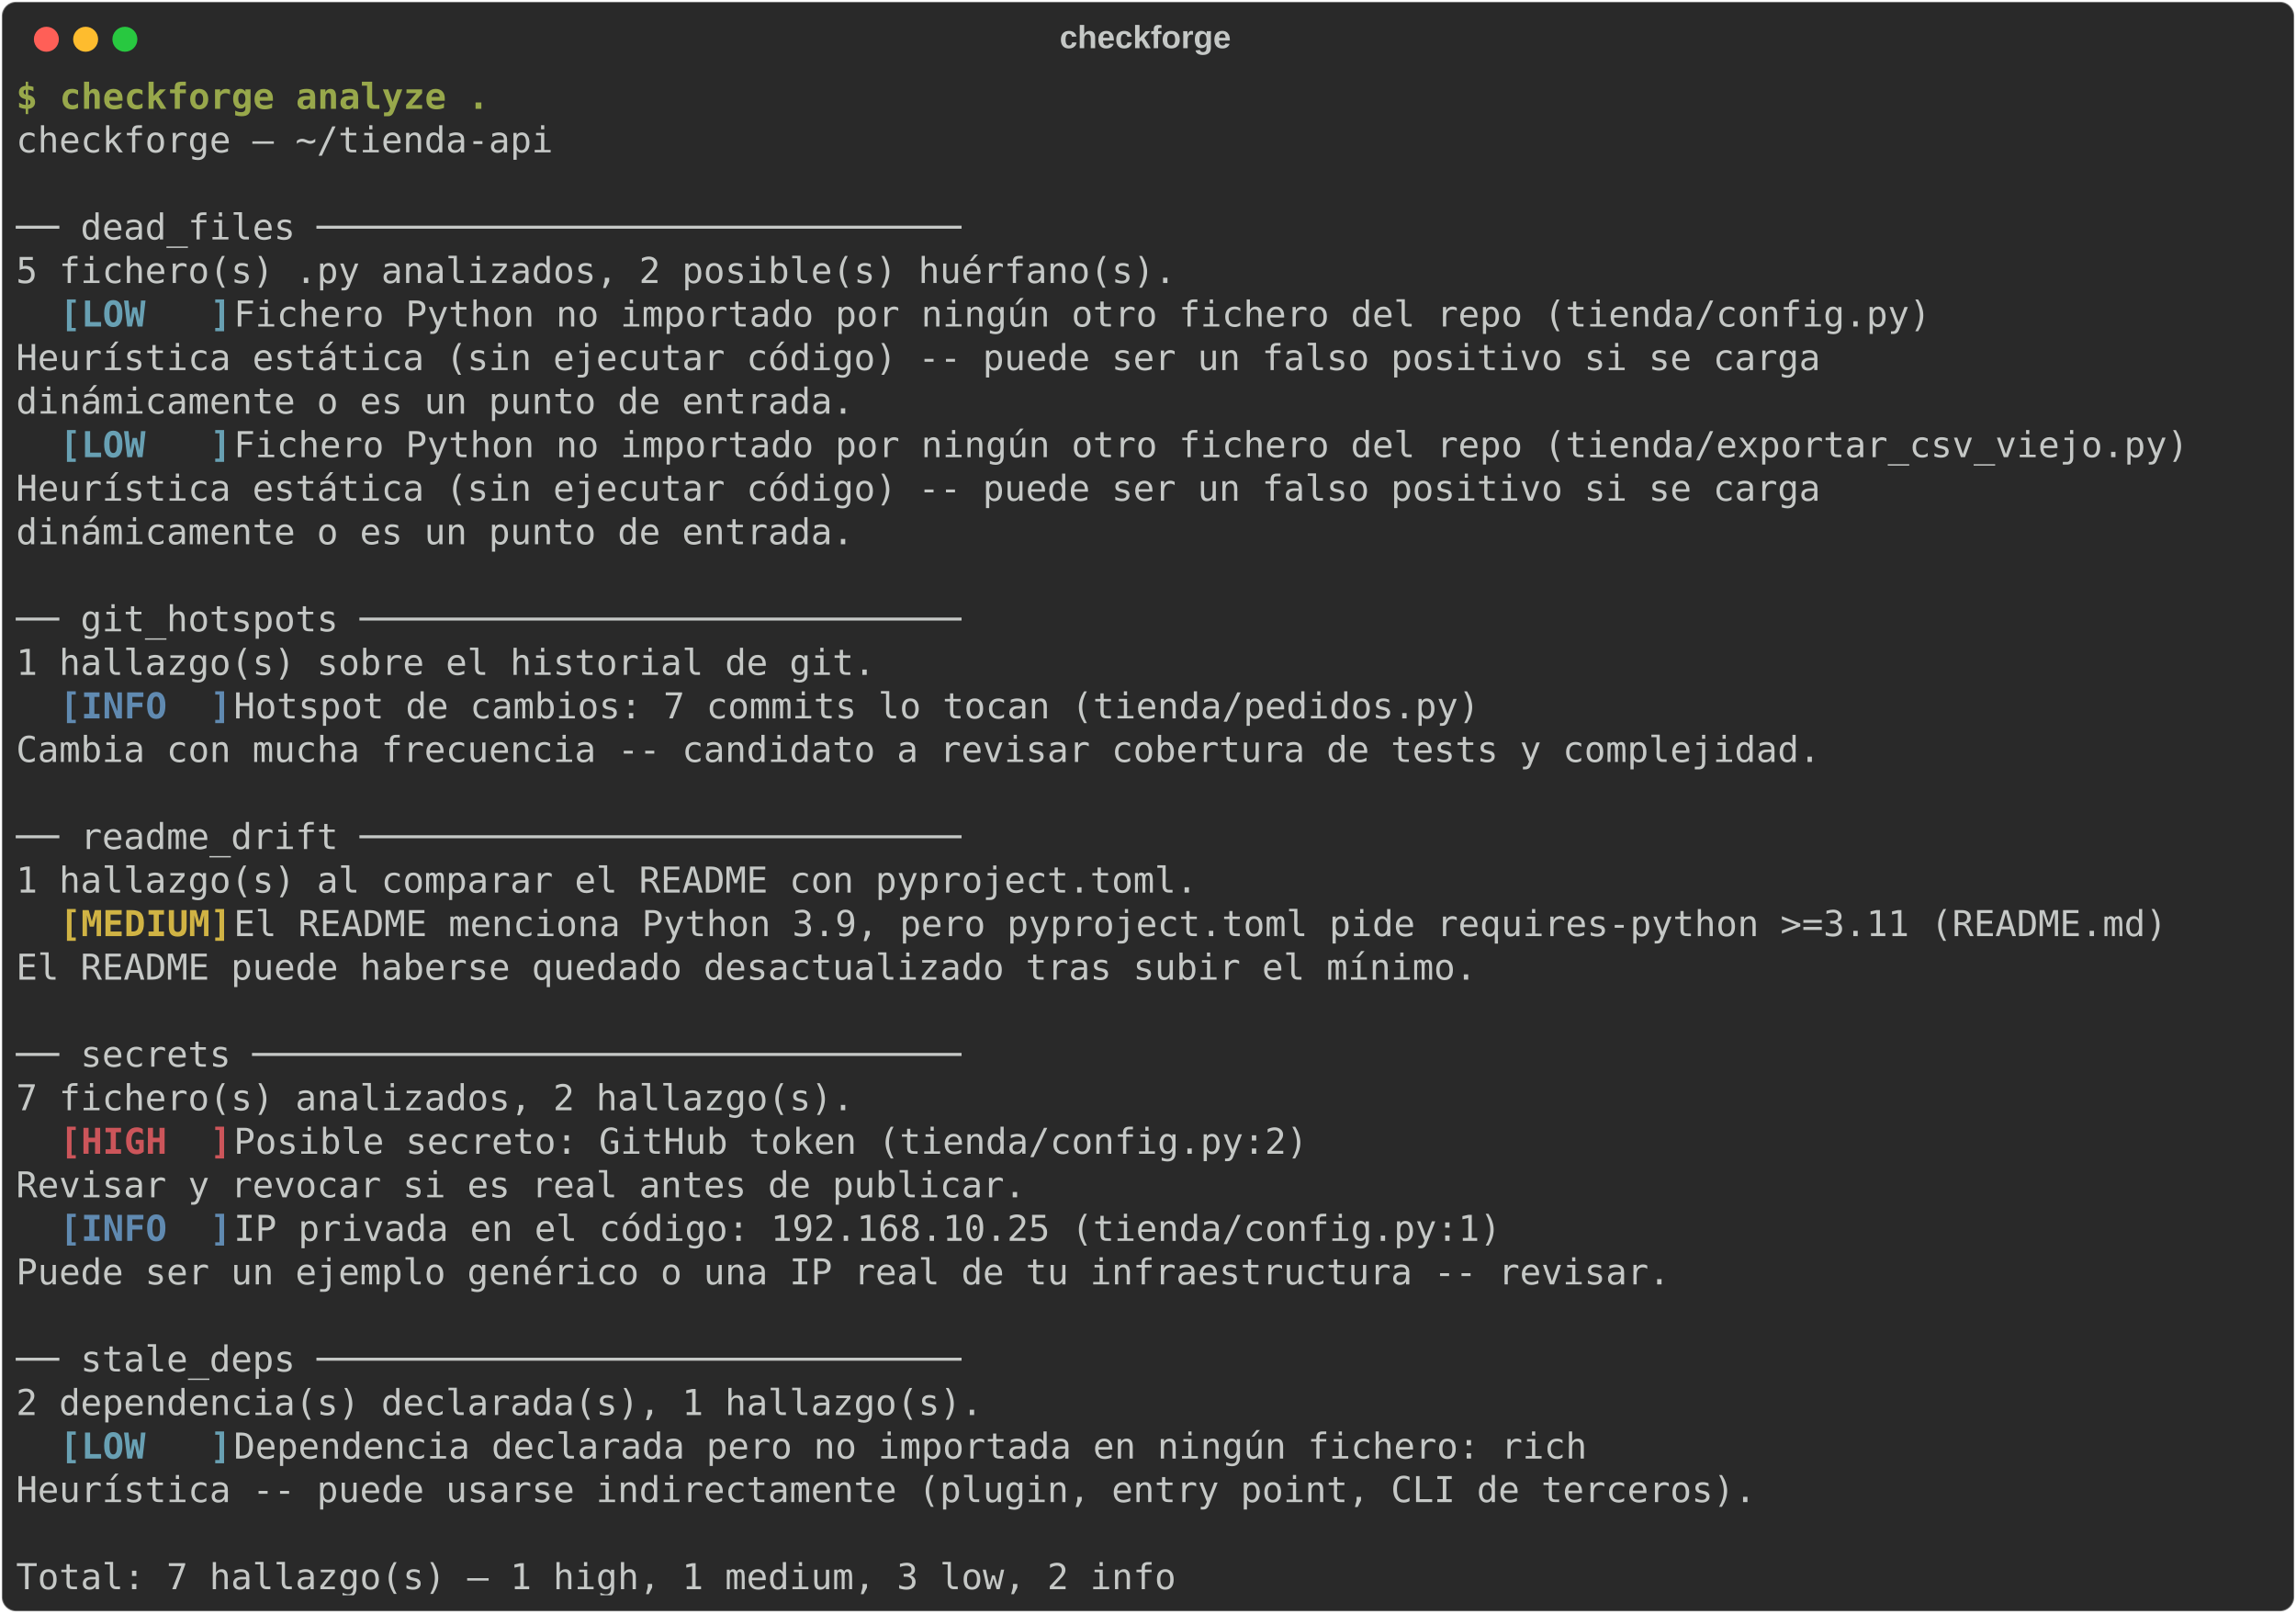
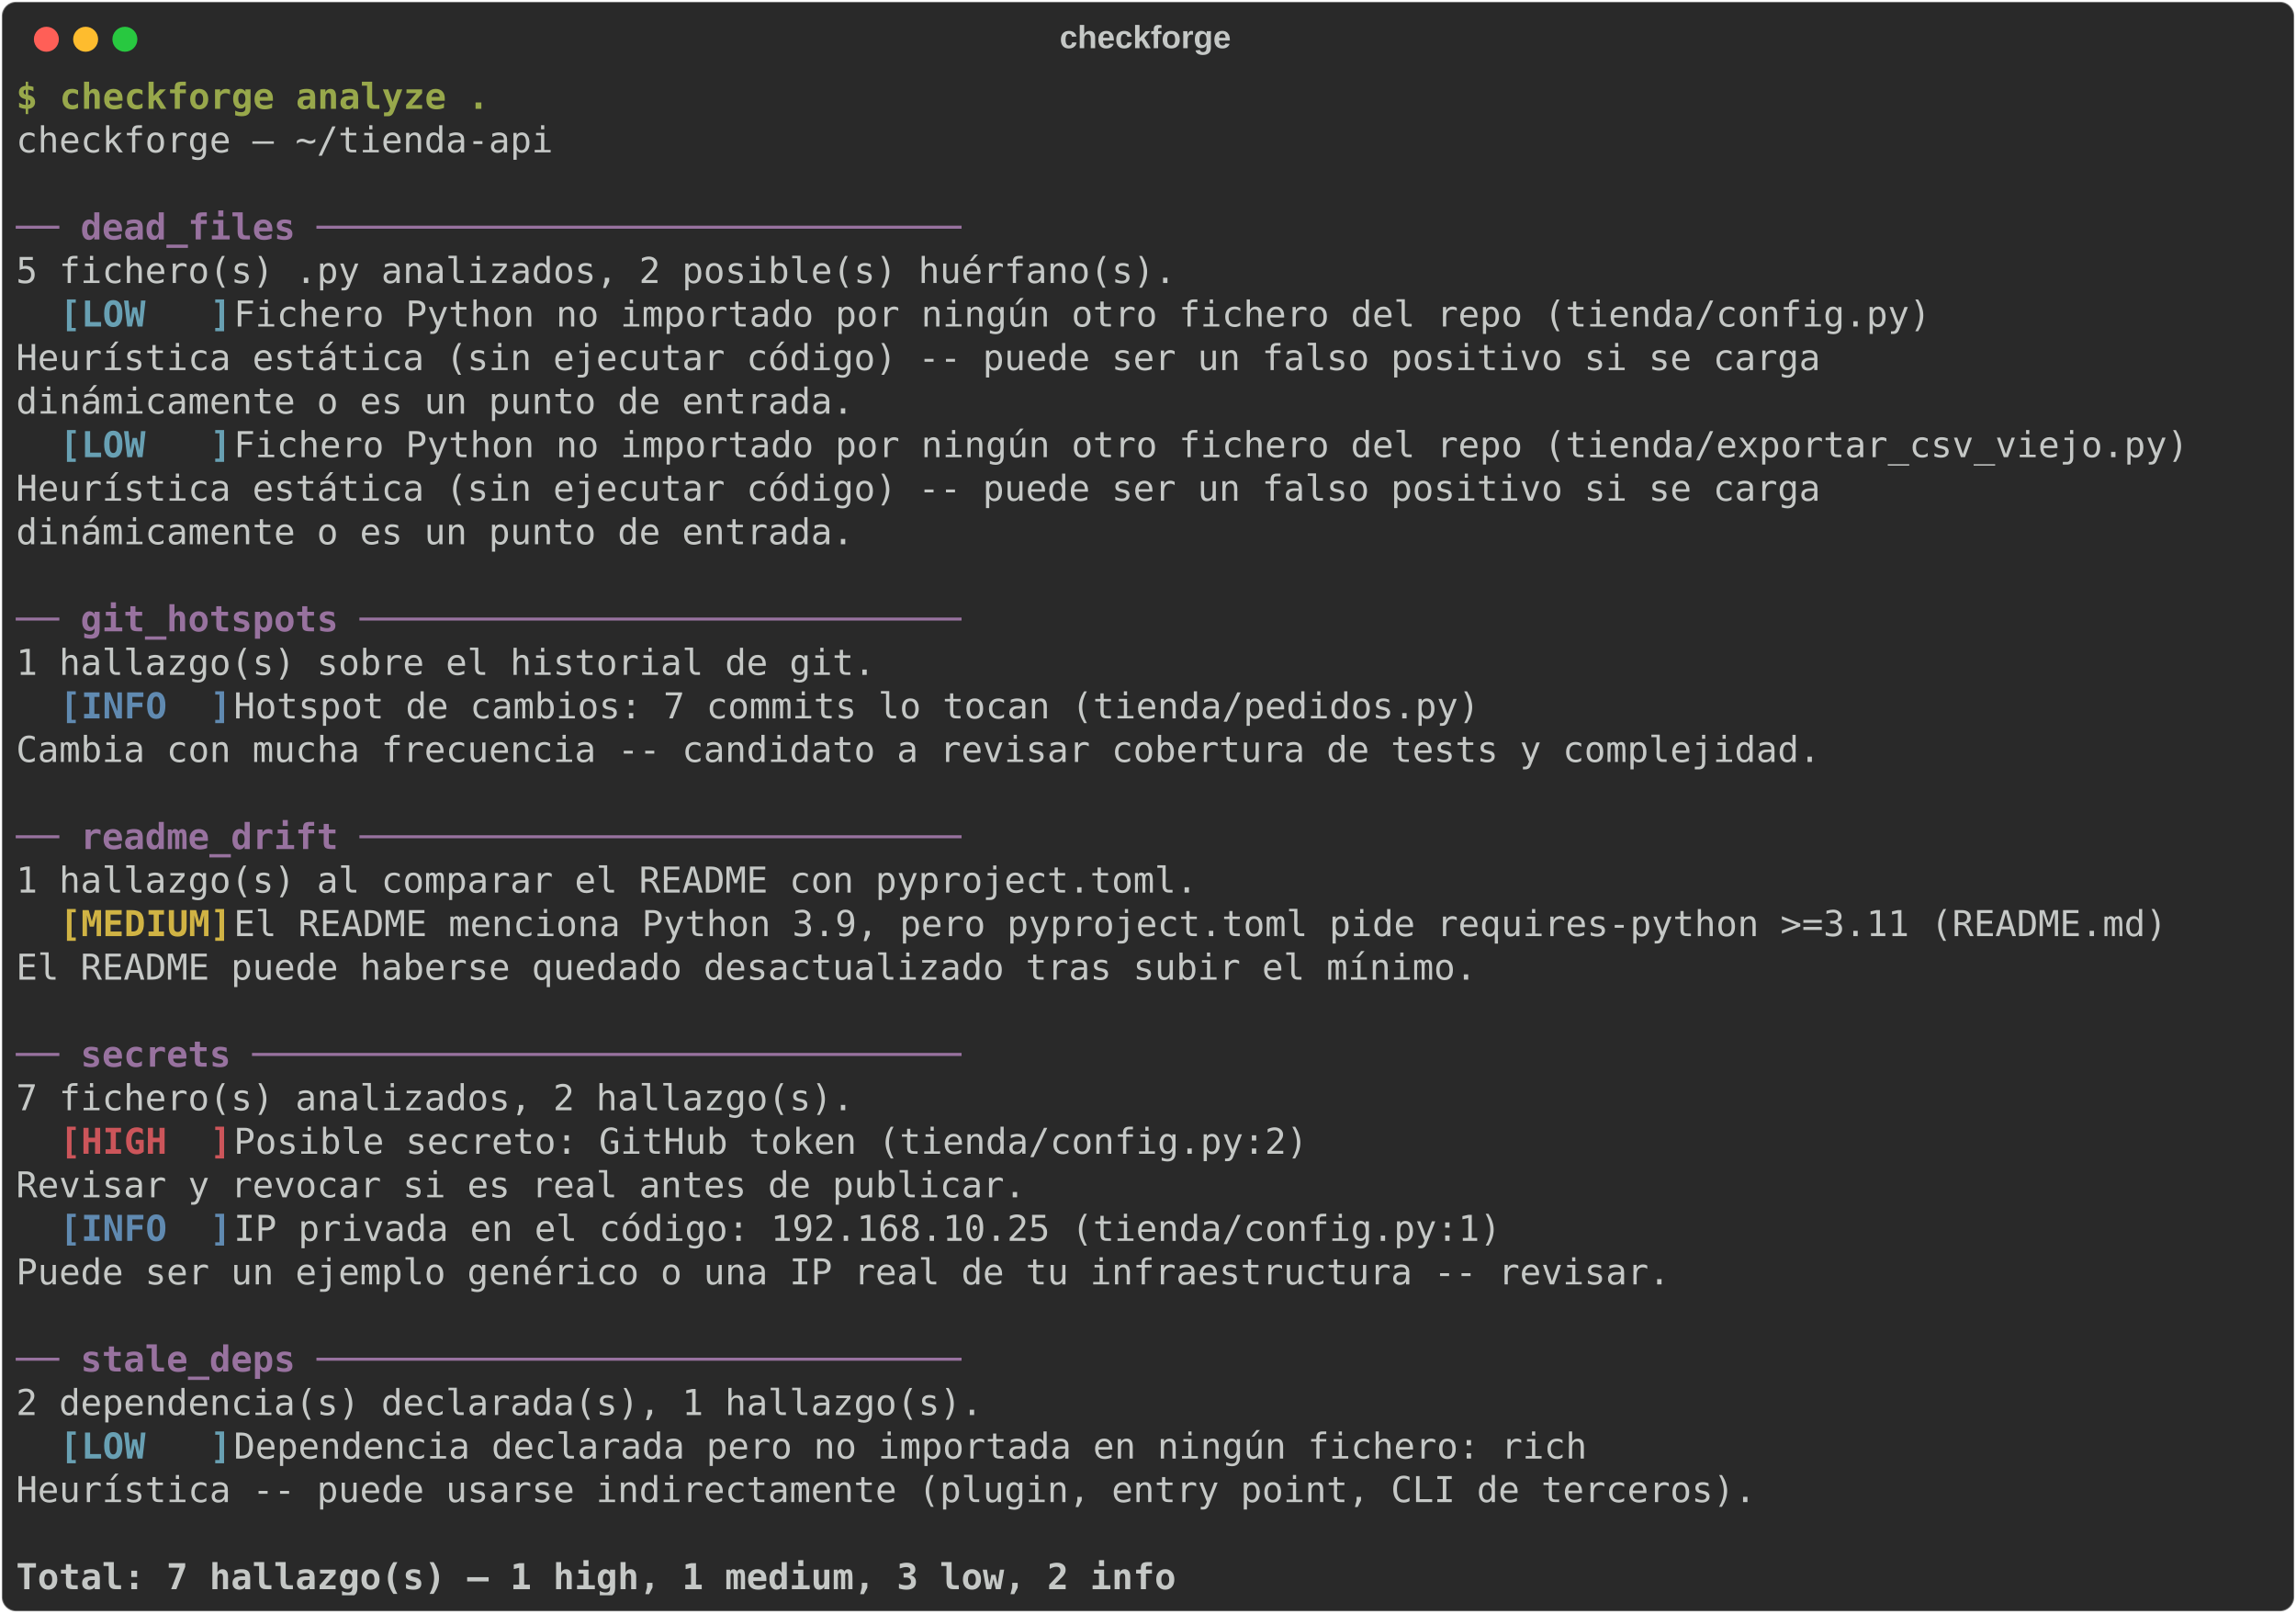
<svg xmlns="http://www.w3.org/2000/svg" class="rich-terminal" viewBox="0 0 1287 904.0">
  <style>
    text { font-variant-ligatures: none; }

    @font-face {
        font-family: "Fira Code";
        src: local("FiraCode-Regular"),
                url("https://cdnjs.cloudflare.com/ajax/libs/firacode/6.2.0/woff2/FiraCode-Regular.woff2") format("woff2"),
                url("https://cdnjs.cloudflare.com/ajax/libs/firacode/6.2.0/woff/FiraCode-Regular.woff") format("woff");
        font-style: normal;
        font-weight: 400;
    }
    @font-face {
        font-family: "Fira Code";
        src: local("FiraCode-Bold"),
                url("https://cdnjs.cloudflare.com/ajax/libs/firacode/6.2.0/woff2/FiraCode-Bold.woff2") format("woff2"),
                url("https://cdnjs.cloudflare.com/ajax/libs/firacode/6.2.0/woff/FiraCode-Bold.woff") format("woff");
        font-style: bold;
        font-weight: 700;
    }

-     .terminal-3741176404-matrix {
+     .terminal-86589573-matrix {
        font-family: Fira Code, monospace;
        font-size: 20px;
        line-height: 24.4px;
        font-variant-east-asian: full-width;
    }

-     .terminal-3741176404-title {
+     .terminal-86589573-title {
        font-size: 18px;
        font-weight: bold;
        font-family: arial;
    }

-     .terminal-3741176404-r1 { fill: #98a84b;font-weight: bold }
- .terminal-3741176404-r2 { fill: #c5c8c6 }
- .terminal-3741176404-r3 { fill: #68a0b3;font-weight: bold }
- .terminal-3741176404-r4 { fill: #608ab1;font-weight: bold }
- .terminal-3741176404-r5 { fill: #d0b344;font-weight: bold }
- .terminal-3741176404-r6 { fill: #cc555a;font-weight: bold }
+     .terminal-86589573-r1 { fill: #98a84b;font-weight: bold }
+ .terminal-86589573-r2 { fill: #c5c8c6 }
+ .terminal-86589573-r3 { fill: #98729f;font-weight: bold }
+ .terminal-86589573-r4 { fill: #68a0b3;font-weight: bold }
+ .terminal-86589573-r5 { fill: #608ab1;font-weight: bold }
+ .terminal-86589573-r6 { fill: #d0b344;font-weight: bold }
+ .terminal-86589573-r7 { fill: #cc555a;font-weight: bold }
+ .terminal-86589573-r8 { fill: #c5c8c6;font-weight: bold }
    </style>
  <defs>
-     <clipPath id="terminal-3741176404-clip-terminal">
+     <clipPath id="terminal-86589573-clip-terminal">
      <rect x="0" y="0" width="1267.8" height="853.0" />
    </clipPath>
-     <clipPath id="terminal-3741176404-line-0">
+     <clipPath id="terminal-86589573-line-0">
      <rect x="0" y="1.5" width="1268.8" height="24.65" />
    </clipPath>
-     <clipPath id="terminal-3741176404-line-1">
+     <clipPath id="terminal-86589573-line-1">
      <rect x="0" y="25.9" width="1268.8" height="24.65" />
    </clipPath>
-     <clipPath id="terminal-3741176404-line-2">
+     <clipPath id="terminal-86589573-line-2">
      <rect x="0" y="50.3" width="1268.8" height="24.65" />
    </clipPath>
-     <clipPath id="terminal-3741176404-line-3">
+     <clipPath id="terminal-86589573-line-3">
      <rect x="0" y="74.7" width="1268.8" height="24.65" />
    </clipPath>
-     <clipPath id="terminal-3741176404-line-4">
+     <clipPath id="terminal-86589573-line-4">
      <rect x="0" y="99.1" width="1268.8" height="24.65" />
    </clipPath>
-     <clipPath id="terminal-3741176404-line-5">
+     <clipPath id="terminal-86589573-line-5">
      <rect x="0" y="123.5" width="1268.8" height="24.65" />
    </clipPath>
-     <clipPath id="terminal-3741176404-line-6">
+     <clipPath id="terminal-86589573-line-6">
      <rect x="0" y="147.9" width="1268.8" height="24.65" />
    </clipPath>
-     <clipPath id="terminal-3741176404-line-7">
+     <clipPath id="terminal-86589573-line-7">
      <rect x="0" y="172.3" width="1268.8" height="24.65" />
    </clipPath>
-     <clipPath id="terminal-3741176404-line-8">
+     <clipPath id="terminal-86589573-line-8">
      <rect x="0" y="196.7" width="1268.8" height="24.65" />
    </clipPath>
-     <clipPath id="terminal-3741176404-line-9">
+     <clipPath id="terminal-86589573-line-9">
      <rect x="0" y="221.1" width="1268.8" height="24.65" />
    </clipPath>
-     <clipPath id="terminal-3741176404-line-10">
+     <clipPath id="terminal-86589573-line-10">
      <rect x="0" y="245.5" width="1268.8" height="24.65" />
    </clipPath>
-     <clipPath id="terminal-3741176404-line-11">
+     <clipPath id="terminal-86589573-line-11">
      <rect x="0" y="269.9" width="1268.8" height="24.65" />
    </clipPath>
-     <clipPath id="terminal-3741176404-line-12">
+     <clipPath id="terminal-86589573-line-12">
      <rect x="0" y="294.3" width="1268.8" height="24.65" />
    </clipPath>
-     <clipPath id="terminal-3741176404-line-13">
+     <clipPath id="terminal-86589573-line-13">
      <rect x="0" y="318.7" width="1268.8" height="24.65" />
    </clipPath>
-     <clipPath id="terminal-3741176404-line-14">
+     <clipPath id="terminal-86589573-line-14">
      <rect x="0" y="343.1" width="1268.8" height="24.65" />
    </clipPath>
-     <clipPath id="terminal-3741176404-line-15">
+     <clipPath id="terminal-86589573-line-15">
      <rect x="0" y="367.5" width="1268.8" height="24.65" />
    </clipPath>
-     <clipPath id="terminal-3741176404-line-16">
+     <clipPath id="terminal-86589573-line-16">
      <rect x="0" y="391.9" width="1268.8" height="24.65" />
    </clipPath>
-     <clipPath id="terminal-3741176404-line-17">
+     <clipPath id="terminal-86589573-line-17">
      <rect x="0" y="416.3" width="1268.8" height="24.65" />
    </clipPath>
-     <clipPath id="terminal-3741176404-line-18">
+     <clipPath id="terminal-86589573-line-18">
      <rect x="0" y="440.7" width="1268.8" height="24.65" />
    </clipPath>
-     <clipPath id="terminal-3741176404-line-19">
+     <clipPath id="terminal-86589573-line-19">
      <rect x="0" y="465.1" width="1268.8" height="24.65" />
    </clipPath>
-     <clipPath id="terminal-3741176404-line-20">
+     <clipPath id="terminal-86589573-line-20">
      <rect x="0" y="489.5" width="1268.8" height="24.65" />
    </clipPath>
-     <clipPath id="terminal-3741176404-line-21">
+     <clipPath id="terminal-86589573-line-21">
      <rect x="0" y="513.9" width="1268.8" height="24.65" />
    </clipPath>
-     <clipPath id="terminal-3741176404-line-22">
+     <clipPath id="terminal-86589573-line-22">
      <rect x="0" y="538.3" width="1268.8" height="24.65" />
    </clipPath>
-     <clipPath id="terminal-3741176404-line-23">
+     <clipPath id="terminal-86589573-line-23">
      <rect x="0" y="562.7" width="1268.8" height="24.65" />
    </clipPath>
-     <clipPath id="terminal-3741176404-line-24">
+     <clipPath id="terminal-86589573-line-24">
      <rect x="0" y="587.1" width="1268.8" height="24.65" />
    </clipPath>
-     <clipPath id="terminal-3741176404-line-25">
+     <clipPath id="terminal-86589573-line-25">
      <rect x="0" y="611.5" width="1268.8" height="24.65" />
    </clipPath>
-     <clipPath id="terminal-3741176404-line-26">
+     <clipPath id="terminal-86589573-line-26">
      <rect x="0" y="635.9" width="1268.8" height="24.65" />
    </clipPath>
-     <clipPath id="terminal-3741176404-line-27">
+     <clipPath id="terminal-86589573-line-27">
      <rect x="0" y="660.3" width="1268.8" height="24.65" />
    </clipPath>
-     <clipPath id="terminal-3741176404-line-28">
+     <clipPath id="terminal-86589573-line-28">
      <rect x="0" y="684.7" width="1268.8" height="24.65" />
    </clipPath>
-     <clipPath id="terminal-3741176404-line-29">
+     <clipPath id="terminal-86589573-line-29">
      <rect x="0" y="709.1" width="1268.8" height="24.65" />
    </clipPath>
-     <clipPath id="terminal-3741176404-line-30">
+     <clipPath id="terminal-86589573-line-30">
      <rect x="0" y="733.5" width="1268.8" height="24.65" />
    </clipPath>
-     <clipPath id="terminal-3741176404-line-31">
+     <clipPath id="terminal-86589573-line-31">
      <rect x="0" y="757.9" width="1268.8" height="24.65" />
    </clipPath>
-     <clipPath id="terminal-3741176404-line-32">
+     <clipPath id="terminal-86589573-line-32">
      <rect x="0" y="782.3" width="1268.8" height="24.65" />
    </clipPath>
-     <clipPath id="terminal-3741176404-line-33">
+     <clipPath id="terminal-86589573-line-33">
      <rect x="0" y="806.7" width="1268.8" height="24.65" />
    </clipPath>
  </defs>
  <rect fill="#292929" stroke="rgba(255,255,255,0.35)" stroke-width="1" x="1" y="1" width="1285" height="902" rx="8" />
-   <text class="terminal-3741176404-title" fill="#c5c8c6" text-anchor="middle" x="642" y="27">checkforge</text>
+   <text class="terminal-86589573-title" fill="#c5c8c6" text-anchor="middle" x="642" y="27">checkforge</text>
  <g transform="translate(26,22)">
    <circle cx="0" cy="0" r="7" fill="#ff5f57" />
    <circle cx="22" cy="0" r="7" fill="#febc2e" />
    <circle cx="44" cy="0" r="7" fill="#28c840" />
  </g>
-   <g transform="translate(9, 41)" clip-path="url(#terminal-3741176404-clip-terminal)">
-     <g class="terminal-3741176404-matrix">
-       <text class="terminal-3741176404-r1" x="0" y="20" textLength="24.4" clip-path="url(#terminal-3741176404-line-0)">$ </text>
-       <text class="terminal-3741176404-r1" x="24.4" y="20" textLength="244" clip-path="url(#terminal-3741176404-line-0)">checkforge analyze .</text>
-       <text class="terminal-3741176404-r2" x="1268.8" y="20" textLength="12.2" clip-path="url(#terminal-3741176404-line-0)">
- </text>
-       <text class="terminal-3741176404-r2" x="0" y="44.4" textLength="305" clip-path="url(#terminal-3741176404-line-1)">checkforge — ~/tienda-api</text>
-       <text class="terminal-3741176404-r2" x="1268.8" y="44.4" textLength="12.2" clip-path="url(#terminal-3741176404-line-1)">
- </text>
-       <text class="terminal-3741176404-r2" x="1268.8" y="68.8" textLength="12.2" clip-path="url(#terminal-3741176404-line-2)">
- </text>
-       <text class="terminal-3741176404-r2" x="0" y="93.2" textLength="536.8" clip-path="url(#terminal-3741176404-line-3)">── dead_files ──────────────────────────────</text>
-       <text class="terminal-3741176404-r2" x="1268.8" y="93.2" textLength="12.2" clip-path="url(#terminal-3741176404-line-3)">
- </text>
-       <text class="terminal-3741176404-r2" x="0" y="117.6" textLength="683.2" clip-path="url(#terminal-3741176404-line-4)">  5 fichero(s) .py analizados, 2 posible(s) huérfano(s).</text>
-       <text class="terminal-3741176404-r2" x="1268.8" y="117.6" textLength="12.2" clip-path="url(#terminal-3741176404-line-4)">
- </text>
-       <text class="terminal-3741176404-r3" x="24.4" y="142" textLength="97.6" clip-path="url(#terminal-3741176404-line-5)">[LOW   ]</text>
-       <text class="terminal-3741176404-r2" x="122" y="142" textLength="976" clip-path="url(#terminal-3741176404-line-5)"> Fichero Python no importado por ningún otro fichero del repo (tienda/config.py)</text>
-       <text class="terminal-3741176404-r2" x="1268.8" y="142" textLength="12.2" clip-path="url(#terminal-3741176404-line-5)">
- </text>
-       <text class="terminal-3741176404-r2" x="0" y="166.4" textLength="1171.2" clip-path="url(#terminal-3741176404-line-6)">           Heurística estática (sin ejecutar código) -- puede ser un falso positivo si se carga </text>
-       <text class="terminal-3741176404-r2" x="1268.8" y="166.4" textLength="12.2" clip-path="url(#terminal-3741176404-line-6)">
- </text>
-       <text class="terminal-3741176404-r2" x="0" y="190.8" textLength="475.8" clip-path="url(#terminal-3741176404-line-7)">dinámicamente o es un punto de entrada.</text>
-       <text class="terminal-3741176404-r2" x="1268.8" y="190.8" textLength="12.2" clip-path="url(#terminal-3741176404-line-7)">
- </text>
-       <text class="terminal-3741176404-r3" x="24.4" y="215.2" textLength="97.6" clip-path="url(#terminal-3741176404-line-8)">[LOW   ]</text>
-       <text class="terminal-3741176404-r2" x="122" y="215.2" textLength="1122.4" clip-path="url(#terminal-3741176404-line-8)"> Fichero Python no importado por ningún otro fichero del repo (tienda/exportar_csv_viejo.py)</text>
-       <text class="terminal-3741176404-r2" x="1268.8" y="215.2" textLength="12.2" clip-path="url(#terminal-3741176404-line-8)">
- </text>
-       <text class="terminal-3741176404-r2" x="0" y="239.6" textLength="1171.2" clip-path="url(#terminal-3741176404-line-9)">           Heurística estática (sin ejecutar código) -- puede ser un falso positivo si se carga </text>
-       <text class="terminal-3741176404-r2" x="1268.8" y="239.6" textLength="12.2" clip-path="url(#terminal-3741176404-line-9)">
- </text>
-       <text class="terminal-3741176404-r2" x="0" y="264" textLength="475.8" clip-path="url(#terminal-3741176404-line-10)">dinámicamente o es un punto de entrada.</text>
-       <text class="terminal-3741176404-r2" x="1268.8" y="264" textLength="12.2" clip-path="url(#terminal-3741176404-line-10)">
- </text>
-       <text class="terminal-3741176404-r2" x="1268.8" y="288.4" textLength="12.2" clip-path="url(#terminal-3741176404-line-11)">
- </text>
-       <text class="terminal-3741176404-r2" x="0" y="312.8" textLength="536.8" clip-path="url(#terminal-3741176404-line-12)">── git_hotspots ────────────────────────────</text>
-       <text class="terminal-3741176404-r2" x="1268.8" y="312.8" textLength="12.2" clip-path="url(#terminal-3741176404-line-12)">
- </text>
-       <text class="terminal-3741176404-r2" x="0" y="337.2" textLength="512.4" clip-path="url(#terminal-3741176404-line-13)">  1 hallazgo(s) sobre el historial de git.</text>
-       <text class="terminal-3741176404-r2" x="1268.8" y="337.2" textLength="12.2" clip-path="url(#terminal-3741176404-line-13)">
- </text>
-       <text class="terminal-3741176404-r4" x="24.4" y="361.6" textLength="97.6" clip-path="url(#terminal-3741176404-line-14)">[INFO  ]</text>
-       <text class="terminal-3741176404-r2" x="122" y="361.6" textLength="719.8" clip-path="url(#terminal-3741176404-line-14)"> Hotspot de cambios: 7 commits lo tocan (tienda/pedidos.py)</text>
-       <text class="terminal-3741176404-r2" x="1268.8" y="361.6" textLength="12.2" clip-path="url(#terminal-3741176404-line-14)">
- </text>
-       <text class="terminal-3741176404-r2" x="0" y="386" textLength="1159" clip-path="url(#terminal-3741176404-line-15)">           Cambia con mucha frecuencia -- candidato a revisar cobertura de tests y complejidad.</text>
-       <text class="terminal-3741176404-r2" x="1268.8" y="386" textLength="12.2" clip-path="url(#terminal-3741176404-line-15)">
- </text>
-       <text class="terminal-3741176404-r2" x="1268.8" y="410.4" textLength="12.2" clip-path="url(#terminal-3741176404-line-16)">
- </text>
-       <text class="terminal-3741176404-r2" x="0" y="434.8" textLength="536.8" clip-path="url(#terminal-3741176404-line-17)">── readme_drift ────────────────────────────</text>
-       <text class="terminal-3741176404-r2" x="1268.8" y="434.8" textLength="12.2" clip-path="url(#terminal-3741176404-line-17)">
- </text>
-       <text class="terminal-3741176404-r2" x="0" y="459.2" textLength="695.4" clip-path="url(#terminal-3741176404-line-18)">  1 hallazgo(s) al comparar el README con pyproject.toml.</text>
-       <text class="terminal-3741176404-r2" x="1268.8" y="459.2" textLength="12.2" clip-path="url(#terminal-3741176404-line-18)">
- </text>
-       <text class="terminal-3741176404-r5" x="24.4" y="483.6" textLength="97.6" clip-path="url(#terminal-3741176404-line-19)">[MEDIUM]</text>
-       <text class="terminal-3741176404-r2" x="122" y="483.6" textLength="1110.2" clip-path="url(#terminal-3741176404-line-19)"> El README menciona Python 3.9, pero pyproject.toml pide requires-python &gt;=3.11 (README.md)</text>
-       <text class="terminal-3741176404-r2" x="1268.8" y="483.6" textLength="12.2" clip-path="url(#terminal-3741176404-line-19)">
- </text>
-       <text class="terminal-3741176404-r2" x="0" y="508" textLength="963.8" clip-path="url(#terminal-3741176404-line-20)">           El README puede haberse quedado desactualizado tras subir el mínimo.</text>
-       <text class="terminal-3741176404-r2" x="1268.8" y="508" textLength="12.2" clip-path="url(#terminal-3741176404-line-20)">
- </text>
-       <text class="terminal-3741176404-r2" x="1268.8" y="532.4" textLength="12.2" clip-path="url(#terminal-3741176404-line-21)">
- </text>
-       <text class="terminal-3741176404-r2" x="0" y="556.8" textLength="536.8" clip-path="url(#terminal-3741176404-line-22)">── secrets ─────────────────────────────────</text>
-       <text class="terminal-3741176404-r2" x="1268.8" y="556.8" textLength="12.2" clip-path="url(#terminal-3741176404-line-22)">
- </text>
-       <text class="terminal-3741176404-r2" x="0" y="581.2" textLength="500.2" clip-path="url(#terminal-3741176404-line-23)">  7 fichero(s) analizados, 2 hallazgo(s).</text>
-       <text class="terminal-3741176404-r2" x="1268.8" y="581.2" textLength="12.2" clip-path="url(#terminal-3741176404-line-23)">
- </text>
-       <text class="terminal-3741176404-r6" x="24.4" y="605.6" textLength="97.6" clip-path="url(#terminal-3741176404-line-24)">[HIGH  ]</text>
-       <text class="terminal-3741176404-r2" x="122" y="605.6" textLength="622.2" clip-path="url(#terminal-3741176404-line-24)"> Posible secreto: GitHub token (tienda/config.py:2)</text>
-       <text class="terminal-3741176404-r2" x="1268.8" y="605.6" textLength="12.2" clip-path="url(#terminal-3741176404-line-24)">
- </text>
-       <text class="terminal-3741176404-r2" x="0" y="630" textLength="707.6" clip-path="url(#terminal-3741176404-line-25)">           Revisar y revocar si es real antes de publicar.</text>
-       <text class="terminal-3741176404-r2" x="1268.8" y="630" textLength="12.2" clip-path="url(#terminal-3741176404-line-25)">
- </text>
-       <text class="terminal-3741176404-r4" x="24.4" y="654.4" textLength="97.6" clip-path="url(#terminal-3741176404-line-26)">[INFO  ]</text>
-       <text class="terminal-3741176404-r2" x="122" y="654.4" textLength="732" clip-path="url(#terminal-3741176404-line-26)"> IP privada en el código: 192.168.10.25 (tienda/config.py:1)</text>
-       <text class="terminal-3741176404-r2" x="1268.8" y="654.4" textLength="12.2" clip-path="url(#terminal-3741176404-line-26)">
- </text>
-       <text class="terminal-3741176404-r2" x="0" y="678.8" textLength="1073.6" clip-path="url(#terminal-3741176404-line-27)">           Puede ser un ejemplo genérico o una IP real de tu infraestructura -- revisar.</text>
-       <text class="terminal-3741176404-r2" x="1268.8" y="678.8" textLength="12.2" clip-path="url(#terminal-3741176404-line-27)">
- </text>
-       <text class="terminal-3741176404-r2" x="1268.8" y="703.2" textLength="12.2" clip-path="url(#terminal-3741176404-line-28)">
- </text>
-       <text class="terminal-3741176404-r2" x="0" y="727.6" textLength="536.8" clip-path="url(#terminal-3741176404-line-29)">── stale_deps ──────────────────────────────</text>
-       <text class="terminal-3741176404-r2" x="1268.8" y="727.6" textLength="12.2" clip-path="url(#terminal-3741176404-line-29)">
- </text>
-       <text class="terminal-3741176404-r2" x="0" y="752" textLength="573.4" clip-path="url(#terminal-3741176404-line-30)">  2 dependencia(s) declarada(s), 1 hallazgo(s).</text>
-       <text class="terminal-3741176404-r2" x="1268.8" y="752" textLength="12.2" clip-path="url(#terminal-3741176404-line-30)">
- </text>
-       <text class="terminal-3741176404-r3" x="24.4" y="776.4" textLength="97.6" clip-path="url(#terminal-3741176404-line-31)">[LOW   ]</text>
-       <text class="terminal-3741176404-r2" x="122" y="776.4" textLength="780.8" clip-path="url(#terminal-3741176404-line-31)"> Dependencia declarada pero no importada en ningún fichero: rich</text>
-       <text class="terminal-3741176404-r2" x="1268.8" y="776.4" textLength="12.2" clip-path="url(#terminal-3741176404-line-31)">
- </text>
-       <text class="terminal-3741176404-r2" x="0" y="800.8" textLength="1122.4" clip-path="url(#terminal-3741176404-line-32)">           Heurística -- puede usarse indirectamente (plugin, entry point, CLI de terceros).</text>
-       <text class="terminal-3741176404-r2" x="1268.8" y="800.8" textLength="12.2" clip-path="url(#terminal-3741176404-line-32)">
- </text>
-       <text class="terminal-3741176404-r2" x="1268.8" y="825.2" textLength="12.2" clip-path="url(#terminal-3741176404-line-33)">
- </text>
-       <text class="terminal-3741176404-r2" x="0" y="849.6" textLength="658.8" clip-path="url(#terminal-3741176404-line-34)">Total: 7 hallazgo(s) — 1 high, 1 medium, 3 low, 2 info</text>
-       <text class="terminal-3741176404-r2" x="1268.8" y="849.6" textLength="12.2" clip-path="url(#terminal-3741176404-line-34)">
+   <g transform="translate(9, 41)" clip-path="url(#terminal-86589573-clip-terminal)">
+     <g class="terminal-86589573-matrix">
+       <text class="terminal-86589573-r1" x="0" y="20" textLength="24.4" clip-path="url(#terminal-86589573-line-0)">$ </text>
+       <text class="terminal-86589573-r1" x="24.4" y="20" textLength="244" clip-path="url(#terminal-86589573-line-0)">checkforge analyze .</text>
+       <text class="terminal-86589573-r2" x="1268.8" y="20" textLength="12.2" clip-path="url(#terminal-86589573-line-0)">
+ </text>
+       <text class="terminal-86589573-r2" x="0" y="44.4" textLength="305" clip-path="url(#terminal-86589573-line-1)">checkforge — ~/tienda-api</text>
+       <text class="terminal-86589573-r2" x="1268.8" y="44.4" textLength="12.2" clip-path="url(#terminal-86589573-line-1)">
+ </text>
+       <text class="terminal-86589573-r2" x="1268.8" y="68.8" textLength="12.2" clip-path="url(#terminal-86589573-line-2)">
+ </text>
+       <text class="terminal-86589573-r3" x="0" y="93.2" textLength="536.8" clip-path="url(#terminal-86589573-line-3)">── dead_files ──────────────────────────────</text>
+       <text class="terminal-86589573-r2" x="1268.8" y="93.2" textLength="12.2" clip-path="url(#terminal-86589573-line-3)">
+ </text>
+       <text class="terminal-86589573-r2" x="0" y="117.6" textLength="683.2" clip-path="url(#terminal-86589573-line-4)">  5 fichero(s) .py analizados, 2 posible(s) huérfano(s).</text>
+       <text class="terminal-86589573-r2" x="1268.8" y="117.6" textLength="12.2" clip-path="url(#terminal-86589573-line-4)">
+ </text>
+       <text class="terminal-86589573-r4" x="24.4" y="142" textLength="97.6" clip-path="url(#terminal-86589573-line-5)">[LOW   ]</text>
+       <text class="terminal-86589573-r2" x="122" y="142" textLength="976" clip-path="url(#terminal-86589573-line-5)"> Fichero Python no importado por ningún otro fichero del repo (tienda/config.py)</text>
+       <text class="terminal-86589573-r2" x="1268.8" y="142" textLength="12.2" clip-path="url(#terminal-86589573-line-5)">
+ </text>
+       <text class="terminal-86589573-r2" x="0" y="166.4" textLength="1171.2" clip-path="url(#terminal-86589573-line-6)">           Heurística estática (sin ejecutar código) -- puede ser un falso positivo si se carga </text>
+       <text class="terminal-86589573-r2" x="1268.8" y="166.4" textLength="12.2" clip-path="url(#terminal-86589573-line-6)">
+ </text>
+       <text class="terminal-86589573-r2" x="0" y="190.8" textLength="475.8" clip-path="url(#terminal-86589573-line-7)">dinámicamente o es un punto de entrada.</text>
+       <text class="terminal-86589573-r2" x="1268.8" y="190.8" textLength="12.2" clip-path="url(#terminal-86589573-line-7)">
+ </text>
+       <text class="terminal-86589573-r4" x="24.4" y="215.2" textLength="97.6" clip-path="url(#terminal-86589573-line-8)">[LOW   ]</text>
+       <text class="terminal-86589573-r2" x="122" y="215.2" textLength="1122.4" clip-path="url(#terminal-86589573-line-8)"> Fichero Python no importado por ningún otro fichero del repo (tienda/exportar_csv_viejo.py)</text>
+       <text class="terminal-86589573-r2" x="1268.8" y="215.2" textLength="12.2" clip-path="url(#terminal-86589573-line-8)">
+ </text>
+       <text class="terminal-86589573-r2" x="0" y="239.6" textLength="1171.2" clip-path="url(#terminal-86589573-line-9)">           Heurística estática (sin ejecutar código) -- puede ser un falso positivo si se carga </text>
+       <text class="terminal-86589573-r2" x="1268.8" y="239.6" textLength="12.2" clip-path="url(#terminal-86589573-line-9)">
+ </text>
+       <text class="terminal-86589573-r2" x="0" y="264" textLength="475.8" clip-path="url(#terminal-86589573-line-10)">dinámicamente o es un punto de entrada.</text>
+       <text class="terminal-86589573-r2" x="1268.8" y="264" textLength="12.2" clip-path="url(#terminal-86589573-line-10)">
+ </text>
+       <text class="terminal-86589573-r2" x="1268.8" y="288.4" textLength="12.2" clip-path="url(#terminal-86589573-line-11)">
+ </text>
+       <text class="terminal-86589573-r3" x="0" y="312.8" textLength="536.8" clip-path="url(#terminal-86589573-line-12)">── git_hotspots ────────────────────────────</text>
+       <text class="terminal-86589573-r2" x="1268.8" y="312.8" textLength="12.2" clip-path="url(#terminal-86589573-line-12)">
+ </text>
+       <text class="terminal-86589573-r2" x="0" y="337.2" textLength="512.4" clip-path="url(#terminal-86589573-line-13)">  1 hallazgo(s) sobre el historial de git.</text>
+       <text class="terminal-86589573-r2" x="1268.8" y="337.2" textLength="12.2" clip-path="url(#terminal-86589573-line-13)">
+ </text>
+       <text class="terminal-86589573-r5" x="24.4" y="361.6" textLength="97.6" clip-path="url(#terminal-86589573-line-14)">[INFO  ]</text>
+       <text class="terminal-86589573-r2" x="122" y="361.6" textLength="719.8" clip-path="url(#terminal-86589573-line-14)"> Hotspot de cambios: 7 commits lo tocan (tienda/pedidos.py)</text>
+       <text class="terminal-86589573-r2" x="1268.8" y="361.6" textLength="12.2" clip-path="url(#terminal-86589573-line-14)">
+ </text>
+       <text class="terminal-86589573-r2" x="0" y="386" textLength="1159" clip-path="url(#terminal-86589573-line-15)">           Cambia con mucha frecuencia -- candidato a revisar cobertura de tests y complejidad.</text>
+       <text class="terminal-86589573-r2" x="1268.8" y="386" textLength="12.2" clip-path="url(#terminal-86589573-line-15)">
+ </text>
+       <text class="terminal-86589573-r2" x="1268.8" y="410.4" textLength="12.2" clip-path="url(#terminal-86589573-line-16)">
+ </text>
+       <text class="terminal-86589573-r3" x="0" y="434.8" textLength="536.8" clip-path="url(#terminal-86589573-line-17)">── readme_drift ────────────────────────────</text>
+       <text class="terminal-86589573-r2" x="1268.8" y="434.8" textLength="12.2" clip-path="url(#terminal-86589573-line-17)">
+ </text>
+       <text class="terminal-86589573-r2" x="0" y="459.2" textLength="695.4" clip-path="url(#terminal-86589573-line-18)">  1 hallazgo(s) al comparar el README con pyproject.toml.</text>
+       <text class="terminal-86589573-r2" x="1268.8" y="459.2" textLength="12.2" clip-path="url(#terminal-86589573-line-18)">
+ </text>
+       <text class="terminal-86589573-r6" x="24.4" y="483.6" textLength="97.6" clip-path="url(#terminal-86589573-line-19)">[MEDIUM]</text>
+       <text class="terminal-86589573-r2" x="122" y="483.6" textLength="1110.2" clip-path="url(#terminal-86589573-line-19)"> El README menciona Python 3.9, pero pyproject.toml pide requires-python &gt;=3.11 (README.md)</text>
+       <text class="terminal-86589573-r2" x="1268.8" y="483.6" textLength="12.2" clip-path="url(#terminal-86589573-line-19)">
+ </text>
+       <text class="terminal-86589573-r2" x="0" y="508" textLength="963.8" clip-path="url(#terminal-86589573-line-20)">           El README puede haberse quedado desactualizado tras subir el mínimo.</text>
+       <text class="terminal-86589573-r2" x="1268.8" y="508" textLength="12.2" clip-path="url(#terminal-86589573-line-20)">
+ </text>
+       <text class="terminal-86589573-r2" x="1268.8" y="532.4" textLength="12.2" clip-path="url(#terminal-86589573-line-21)">
+ </text>
+       <text class="terminal-86589573-r3" x="0" y="556.8" textLength="536.8" clip-path="url(#terminal-86589573-line-22)">── secrets ─────────────────────────────────</text>
+       <text class="terminal-86589573-r2" x="1268.8" y="556.8" textLength="12.2" clip-path="url(#terminal-86589573-line-22)">
+ </text>
+       <text class="terminal-86589573-r2" x="0" y="581.2" textLength="500.2" clip-path="url(#terminal-86589573-line-23)">  7 fichero(s) analizados, 2 hallazgo(s).</text>
+       <text class="terminal-86589573-r2" x="1268.8" y="581.2" textLength="12.2" clip-path="url(#terminal-86589573-line-23)">
+ </text>
+       <text class="terminal-86589573-r7" x="24.4" y="605.6" textLength="97.6" clip-path="url(#terminal-86589573-line-24)">[HIGH  ]</text>
+       <text class="terminal-86589573-r2" x="122" y="605.6" textLength="622.2" clip-path="url(#terminal-86589573-line-24)"> Posible secreto: GitHub token (tienda/config.py:2)</text>
+       <text class="terminal-86589573-r2" x="1268.8" y="605.6" textLength="12.2" clip-path="url(#terminal-86589573-line-24)">
+ </text>
+       <text class="terminal-86589573-r2" x="0" y="630" textLength="707.6" clip-path="url(#terminal-86589573-line-25)">           Revisar y revocar si es real antes de publicar.</text>
+       <text class="terminal-86589573-r2" x="1268.8" y="630" textLength="12.2" clip-path="url(#terminal-86589573-line-25)">
+ </text>
+       <text class="terminal-86589573-r5" x="24.4" y="654.4" textLength="97.6" clip-path="url(#terminal-86589573-line-26)">[INFO  ]</text>
+       <text class="terminal-86589573-r2" x="122" y="654.4" textLength="732" clip-path="url(#terminal-86589573-line-26)"> IP privada en el código: 192.168.10.25 (tienda/config.py:1)</text>
+       <text class="terminal-86589573-r2" x="1268.8" y="654.4" textLength="12.2" clip-path="url(#terminal-86589573-line-26)">
+ </text>
+       <text class="terminal-86589573-r2" x="0" y="678.8" textLength="1073.6" clip-path="url(#terminal-86589573-line-27)">           Puede ser un ejemplo genérico o una IP real de tu infraestructura -- revisar.</text>
+       <text class="terminal-86589573-r2" x="1268.8" y="678.8" textLength="12.2" clip-path="url(#terminal-86589573-line-27)">
+ </text>
+       <text class="terminal-86589573-r2" x="1268.8" y="703.2" textLength="12.2" clip-path="url(#terminal-86589573-line-28)">
+ </text>
+       <text class="terminal-86589573-r3" x="0" y="727.6" textLength="536.8" clip-path="url(#terminal-86589573-line-29)">── stale_deps ──────────────────────────────</text>
+       <text class="terminal-86589573-r2" x="1268.8" y="727.6" textLength="12.2" clip-path="url(#terminal-86589573-line-29)">
+ </text>
+       <text class="terminal-86589573-r2" x="0" y="752" textLength="573.4" clip-path="url(#terminal-86589573-line-30)">  2 dependencia(s) declarada(s), 1 hallazgo(s).</text>
+       <text class="terminal-86589573-r2" x="1268.8" y="752" textLength="12.2" clip-path="url(#terminal-86589573-line-30)">
+ </text>
+       <text class="terminal-86589573-r4" x="24.4" y="776.4" textLength="97.6" clip-path="url(#terminal-86589573-line-31)">[LOW   ]</text>
+       <text class="terminal-86589573-r2" x="122" y="776.4" textLength="780.8" clip-path="url(#terminal-86589573-line-31)"> Dependencia declarada pero no importada en ningún fichero: rich</text>
+       <text class="terminal-86589573-r2" x="1268.8" y="776.4" textLength="12.2" clip-path="url(#terminal-86589573-line-31)">
+ </text>
+       <text class="terminal-86589573-r2" x="0" y="800.8" textLength="1122.4" clip-path="url(#terminal-86589573-line-32)">           Heurística -- puede usarse indirectamente (plugin, entry point, CLI de terceros).</text>
+       <text class="terminal-86589573-r2" x="1268.8" y="800.8" textLength="12.2" clip-path="url(#terminal-86589573-line-32)">
+ </text>
+       <text class="terminal-86589573-r2" x="1268.8" y="825.2" textLength="12.2" clip-path="url(#terminal-86589573-line-33)">
+ </text>
+       <text class="terminal-86589573-r8" x="0" y="849.6" textLength="658.8" clip-path="url(#terminal-86589573-line-34)">Total: 7 hallazgo(s) — 1 high, 1 medium, 3 low, 2 info</text>
+       <text class="terminal-86589573-r2" x="1268.8" y="849.6" textLength="12.2" clip-path="url(#terminal-86589573-line-34)">
</text>
    </g>
  </g>
</svg>
